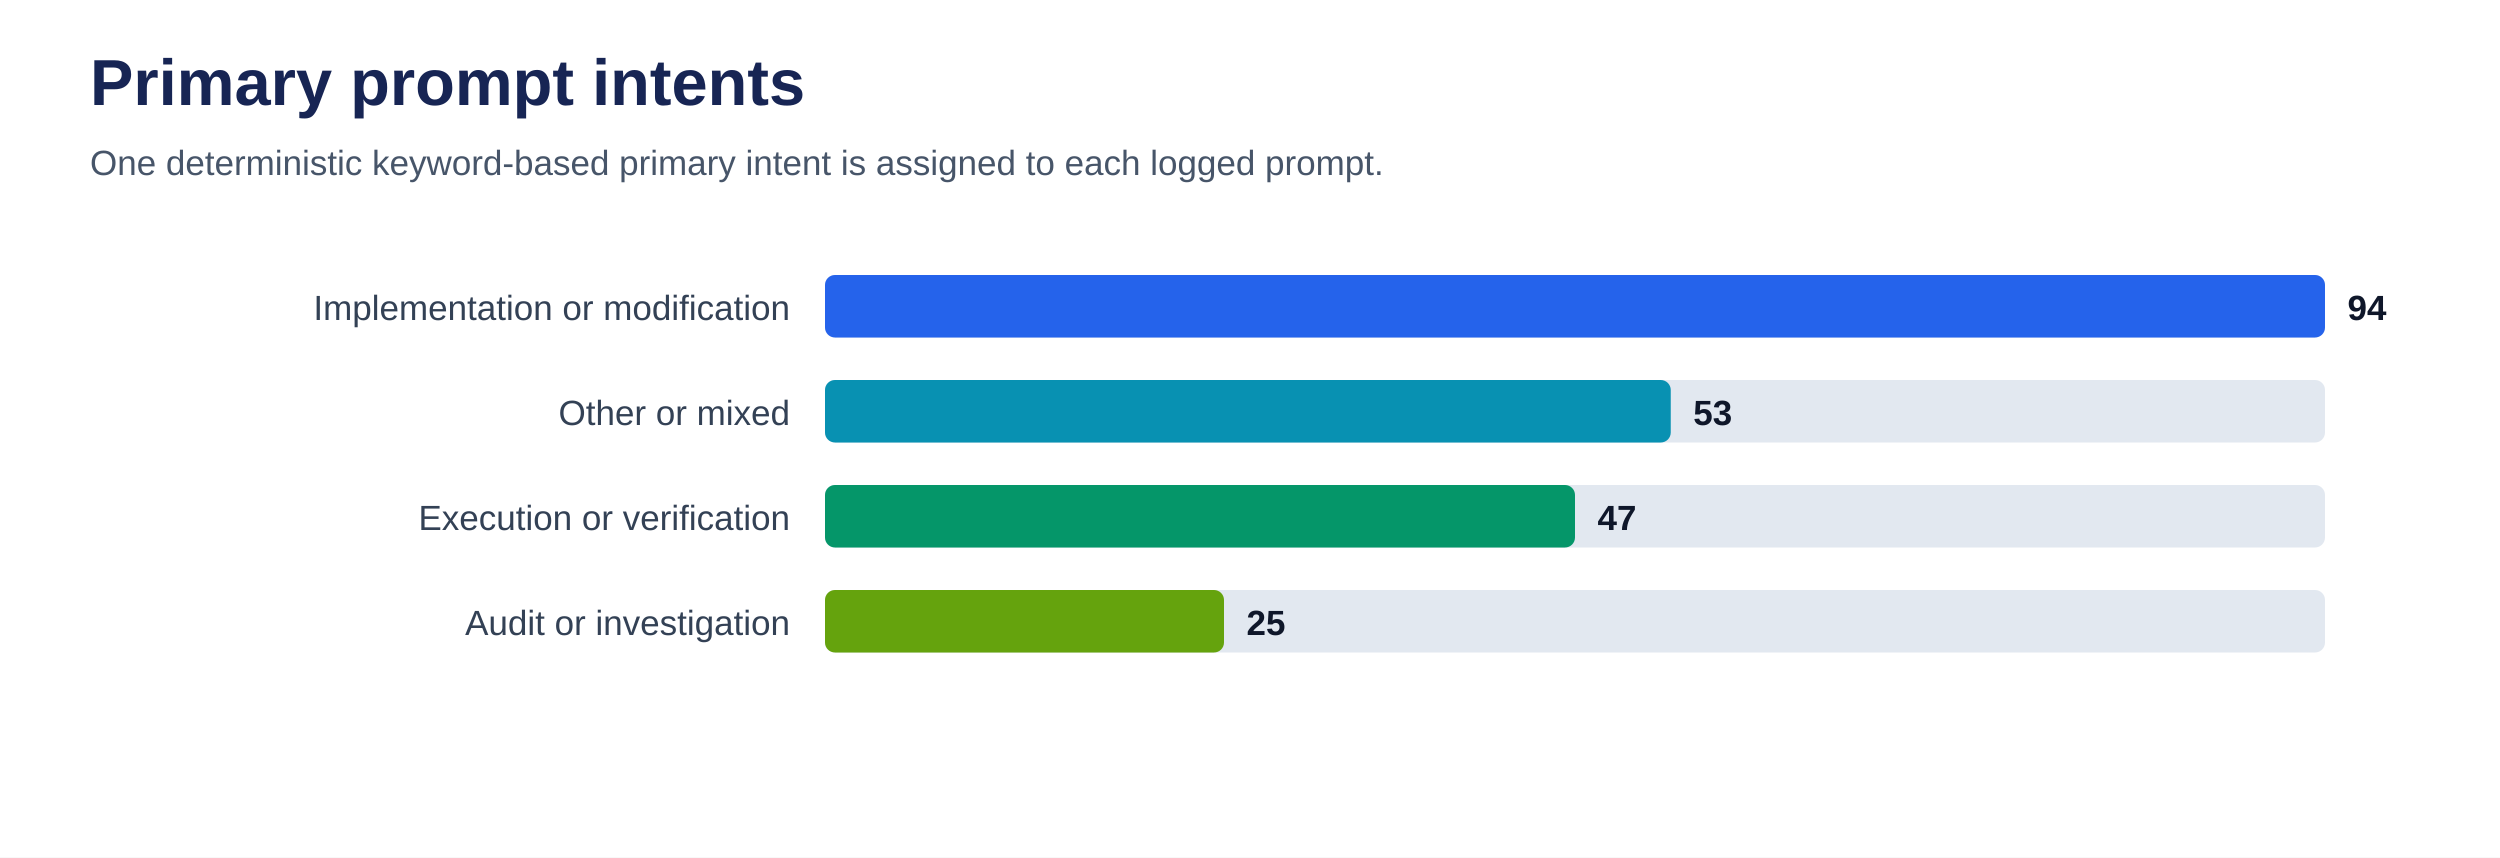
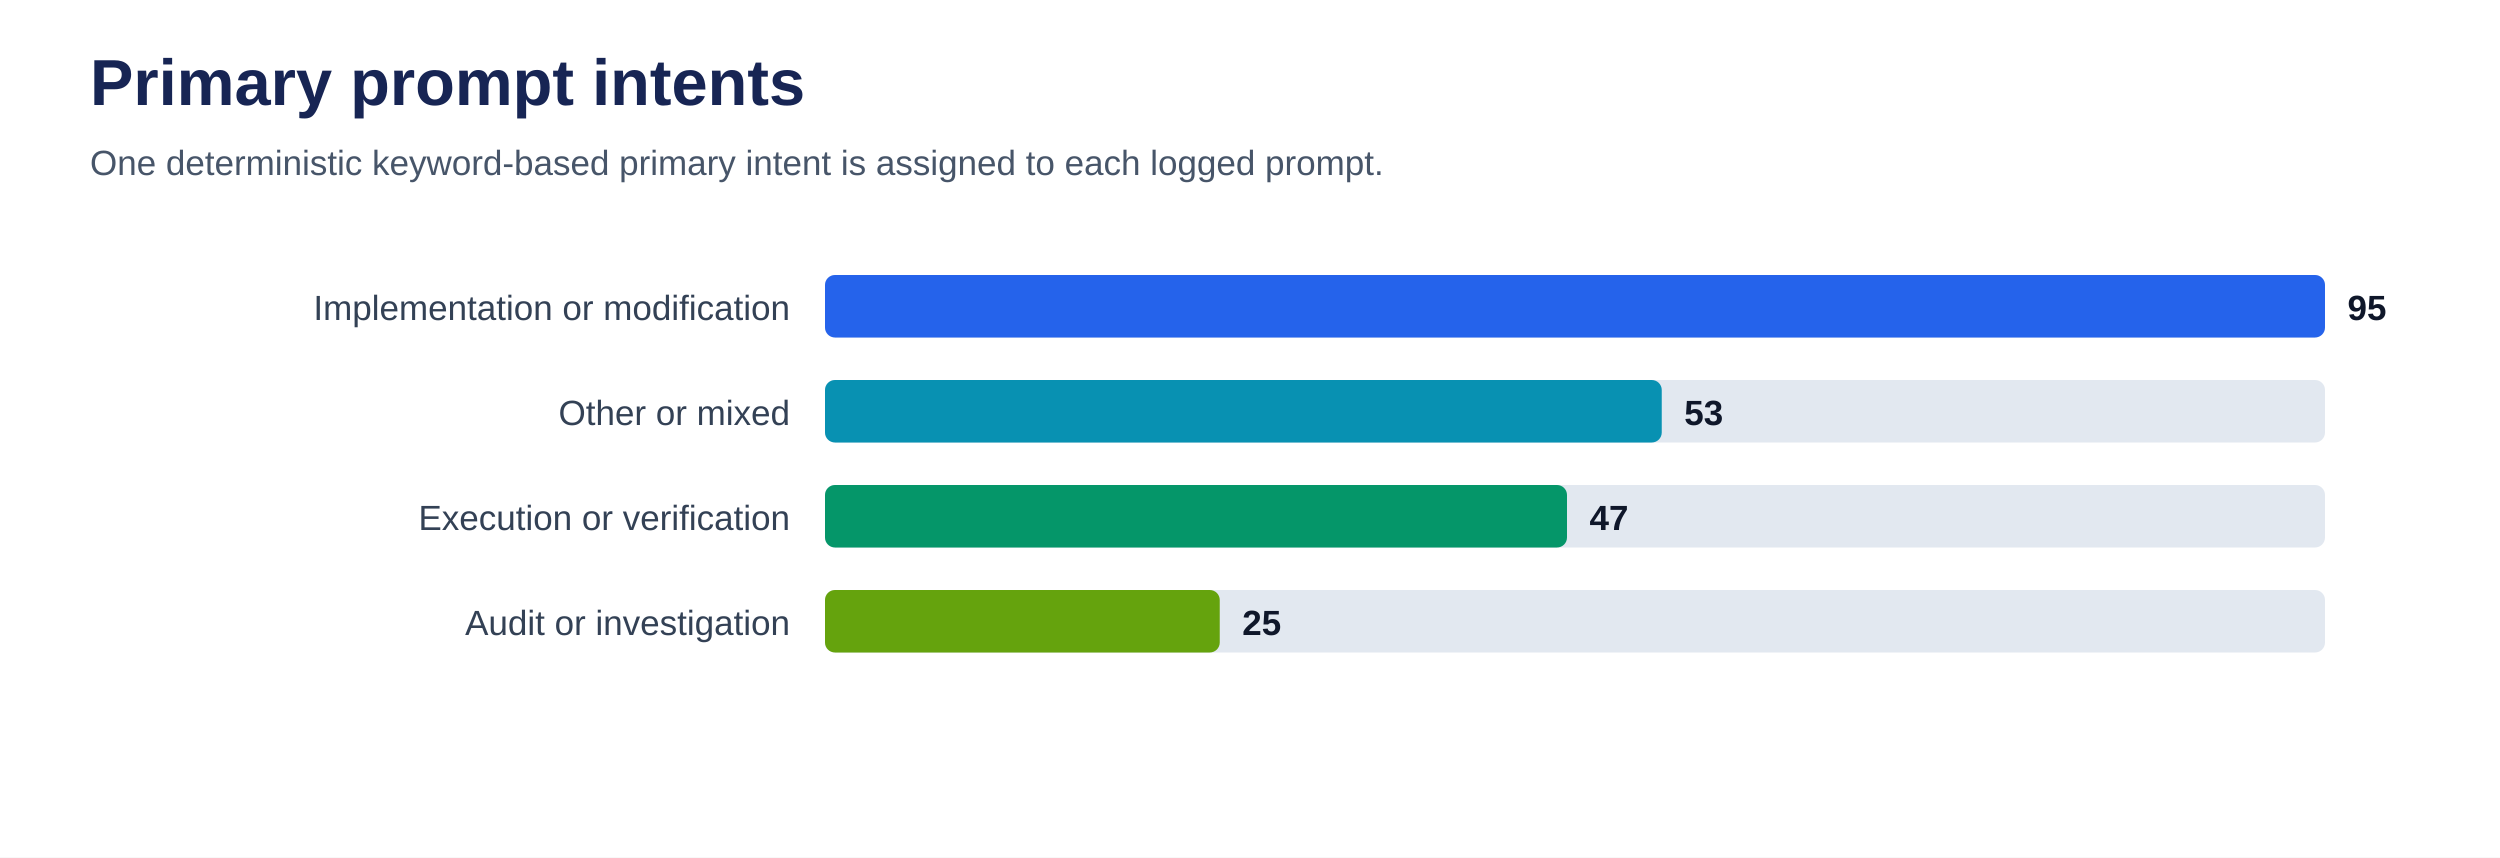
<svg xmlns="http://www.w3.org/2000/svg" viewBox="0 0 1000 343" role="img" aria-labelledby="title desc">
  <rect width="100%" height="100%" fill="#ffffff" />
  <text x="36" y="42" font-family="Arial, sans-serif" font-size="26" font-weight="700" fill="#172554">Primary prompt intents</text>
  <text x="36" y="70" font-family="Arial, sans-serif" font-size="14" fill="#475569">One deterministic keyword-based primary intent is assigned to each logged prompt.</text>
  <text x="316" y="128" text-anchor="end" font-family="Arial, sans-serif" font-size="14" fill="#334155">Implementation or modification</text>
  <rect x="330" y="110" width="600" height="25" rx="4" fill="#e2e8f0" />
  <rect x="330" y="110" width="600.0" height="25" rx="4" fill="#2563eb" />
-   <text x="939.0" y="128" font-family="Arial, sans-serif" font-size="14" font-weight="700" fill="#0f172a">94</text>
+   <text x="939.0" y="128" font-family="Arial, sans-serif" font-size="14" font-weight="700" fill="#0f172a">95</text>
  <text x="316" y="170" text-anchor="end" font-family="Arial, sans-serif" font-size="14" fill="#334155">Other or mixed</text>
  <rect x="330" y="152" width="600" height="25" rx="4" fill="#e2e8f0" />
-   <rect x="330" y="152" width="338.3" height="25" rx="4" fill="#0891b2" />
-   <text x="677.3" y="170" font-family="Arial, sans-serif" font-size="14" font-weight="700" fill="#0f172a">53</text>
+   <rect x="330" y="152" width="334.7" height="25" rx="4" fill="#0891b2" />
+   <text x="673.7" y="170" font-family="Arial, sans-serif" font-size="14" font-weight="700" fill="#0f172a">53</text>
  <text x="316" y="212" text-anchor="end" font-family="Arial, sans-serif" font-size="14" fill="#334155">Execution or verification</text>
  <rect x="330" y="194" width="600" height="25" rx="4" fill="#e2e8f0" />
-   <rect x="330" y="194" width="300.0" height="25" rx="4" fill="#059669" />
-   <text x="639.0" y="212" font-family="Arial, sans-serif" font-size="14" font-weight="700" fill="#0f172a">47</text>
+   <rect x="330" y="194" width="296.8" height="25" rx="4" fill="#059669" />
+   <text x="635.8" y="212" font-family="Arial, sans-serif" font-size="14" font-weight="700" fill="#0f172a">47</text>
  <text x="316" y="254" text-anchor="end" font-family="Arial, sans-serif" font-size="14" fill="#334155">Audit or investigation</text>
  <rect x="330" y="236" width="600" height="25" rx="4" fill="#e2e8f0" />
-   <rect x="330" y="236" width="159.6" height="25" rx="4" fill="#65a30d" />
-   <text x="498.6" y="254" font-family="Arial, sans-serif" font-size="14" font-weight="700" fill="#0f172a">25</text>
+   <rect x="330" y="236" width="157.9" height="25" rx="4" fill="#65a30d" />
+   <text x="496.9" y="254" font-family="Arial, sans-serif" font-size="14" font-weight="700" fill="#0f172a">25</text>
</svg>
